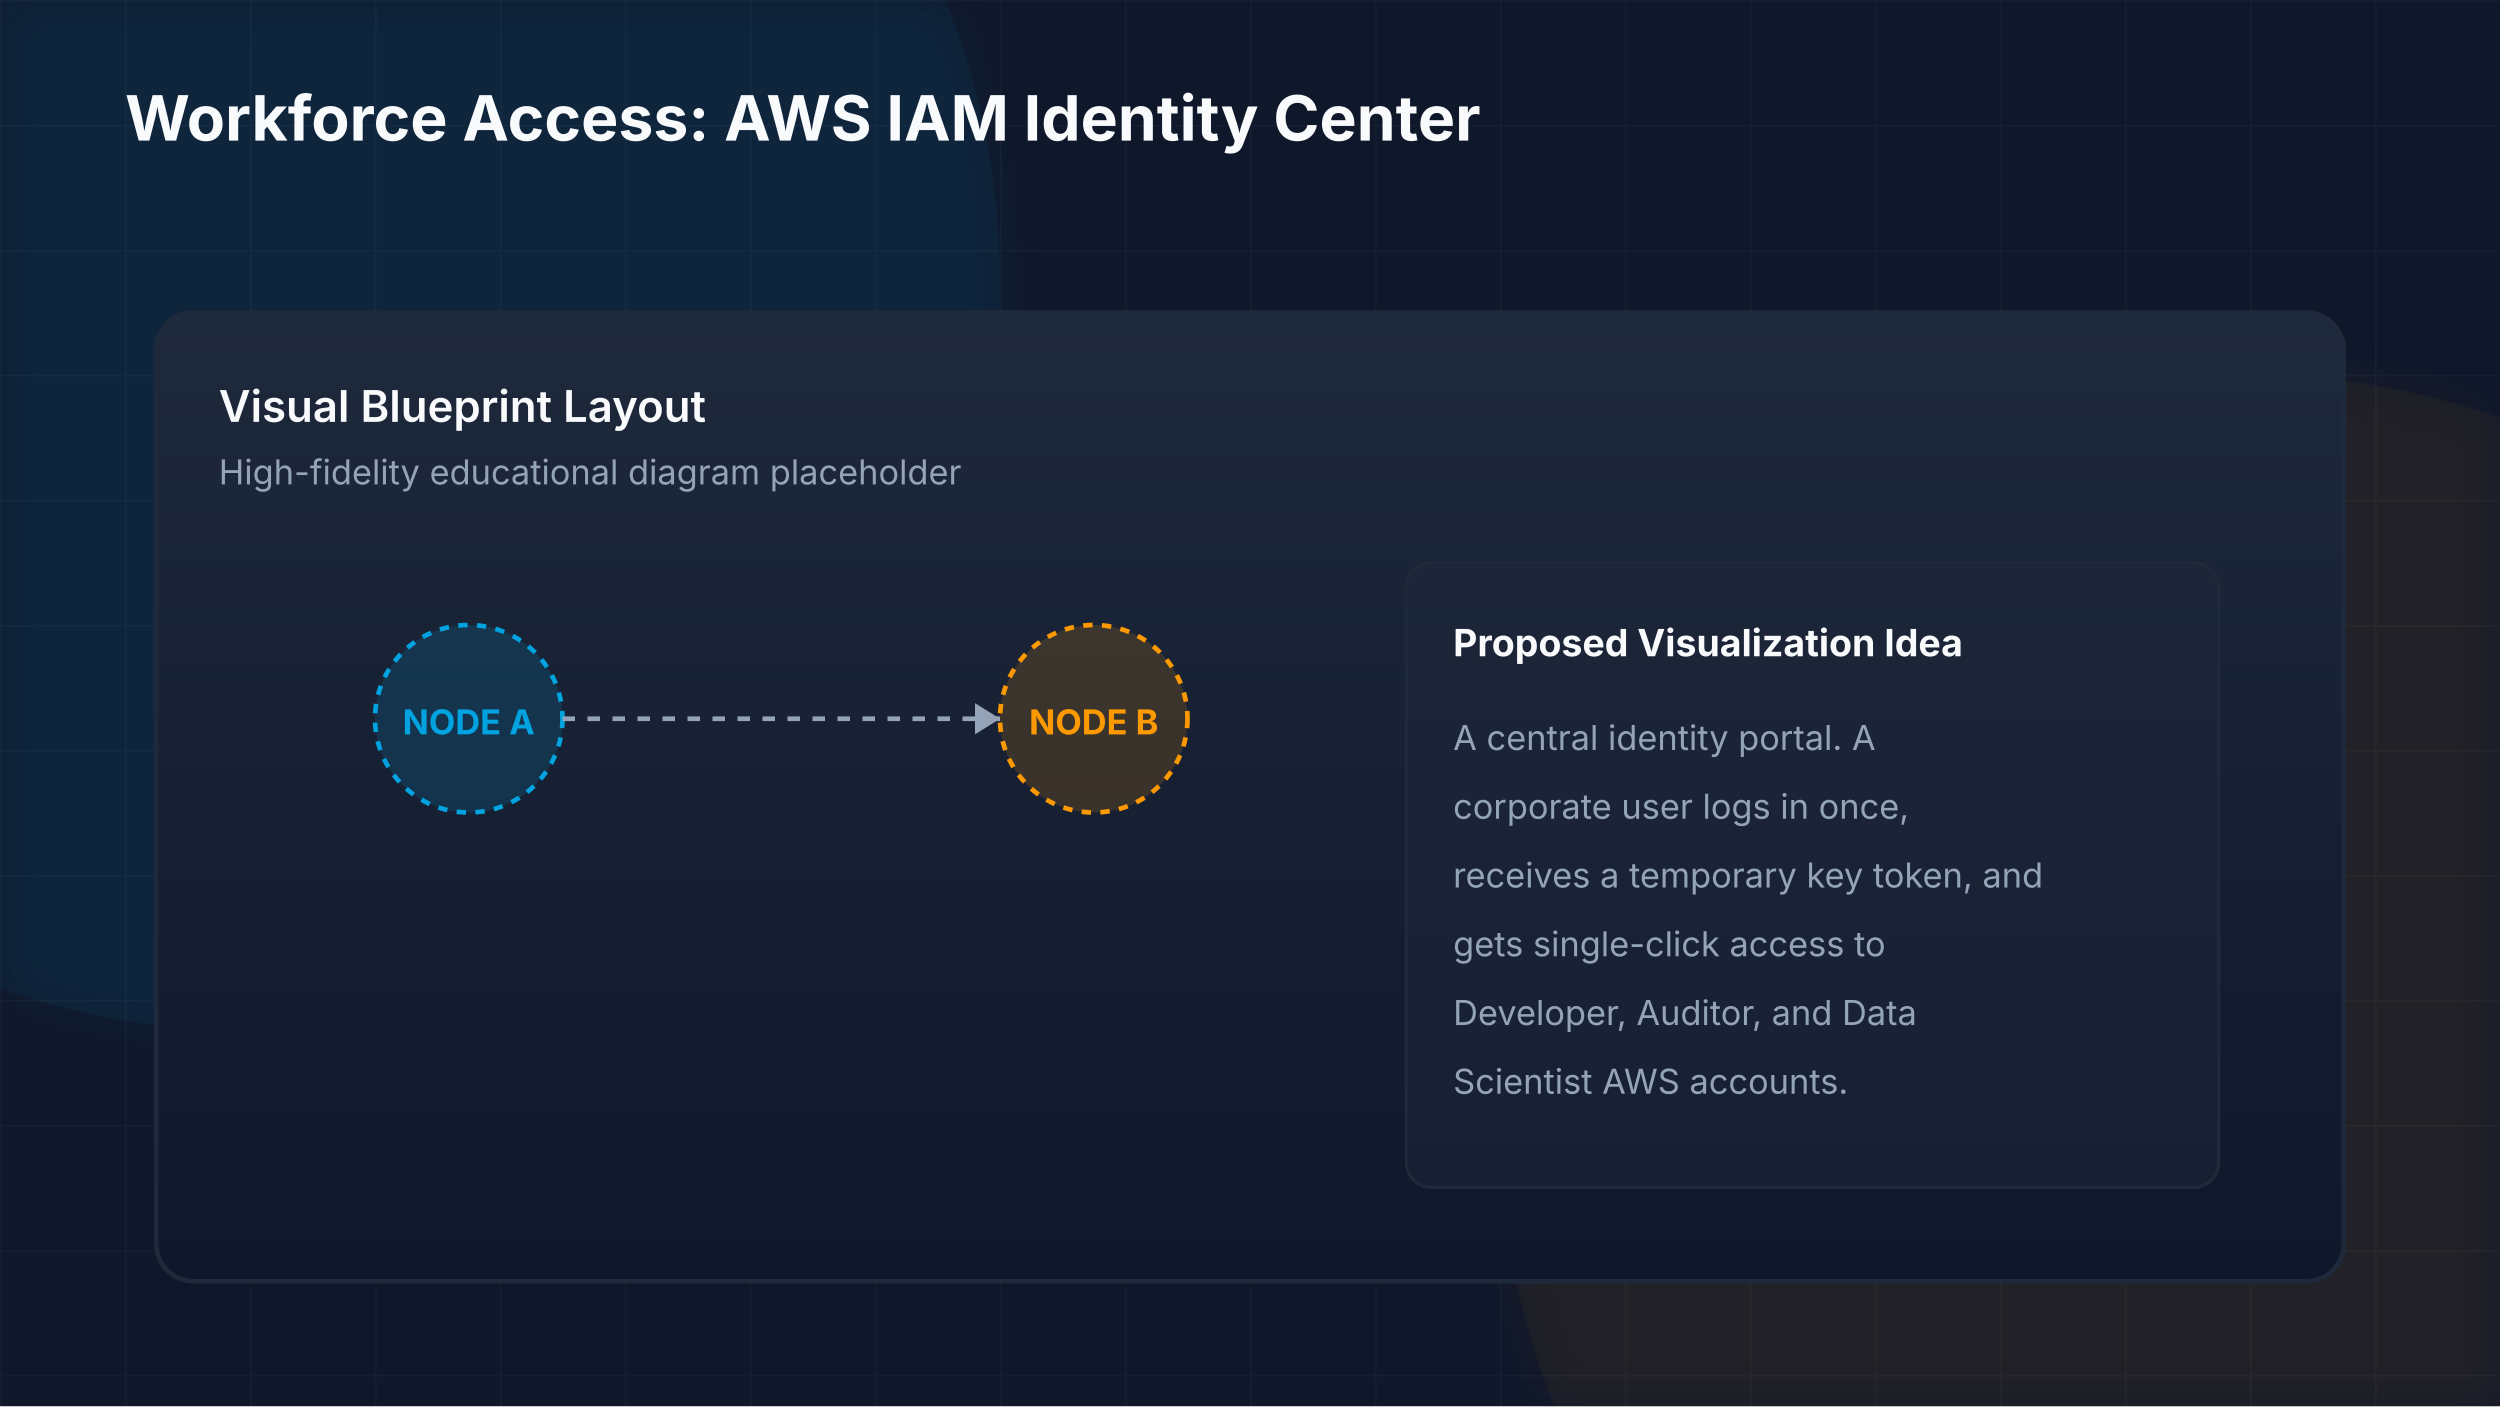
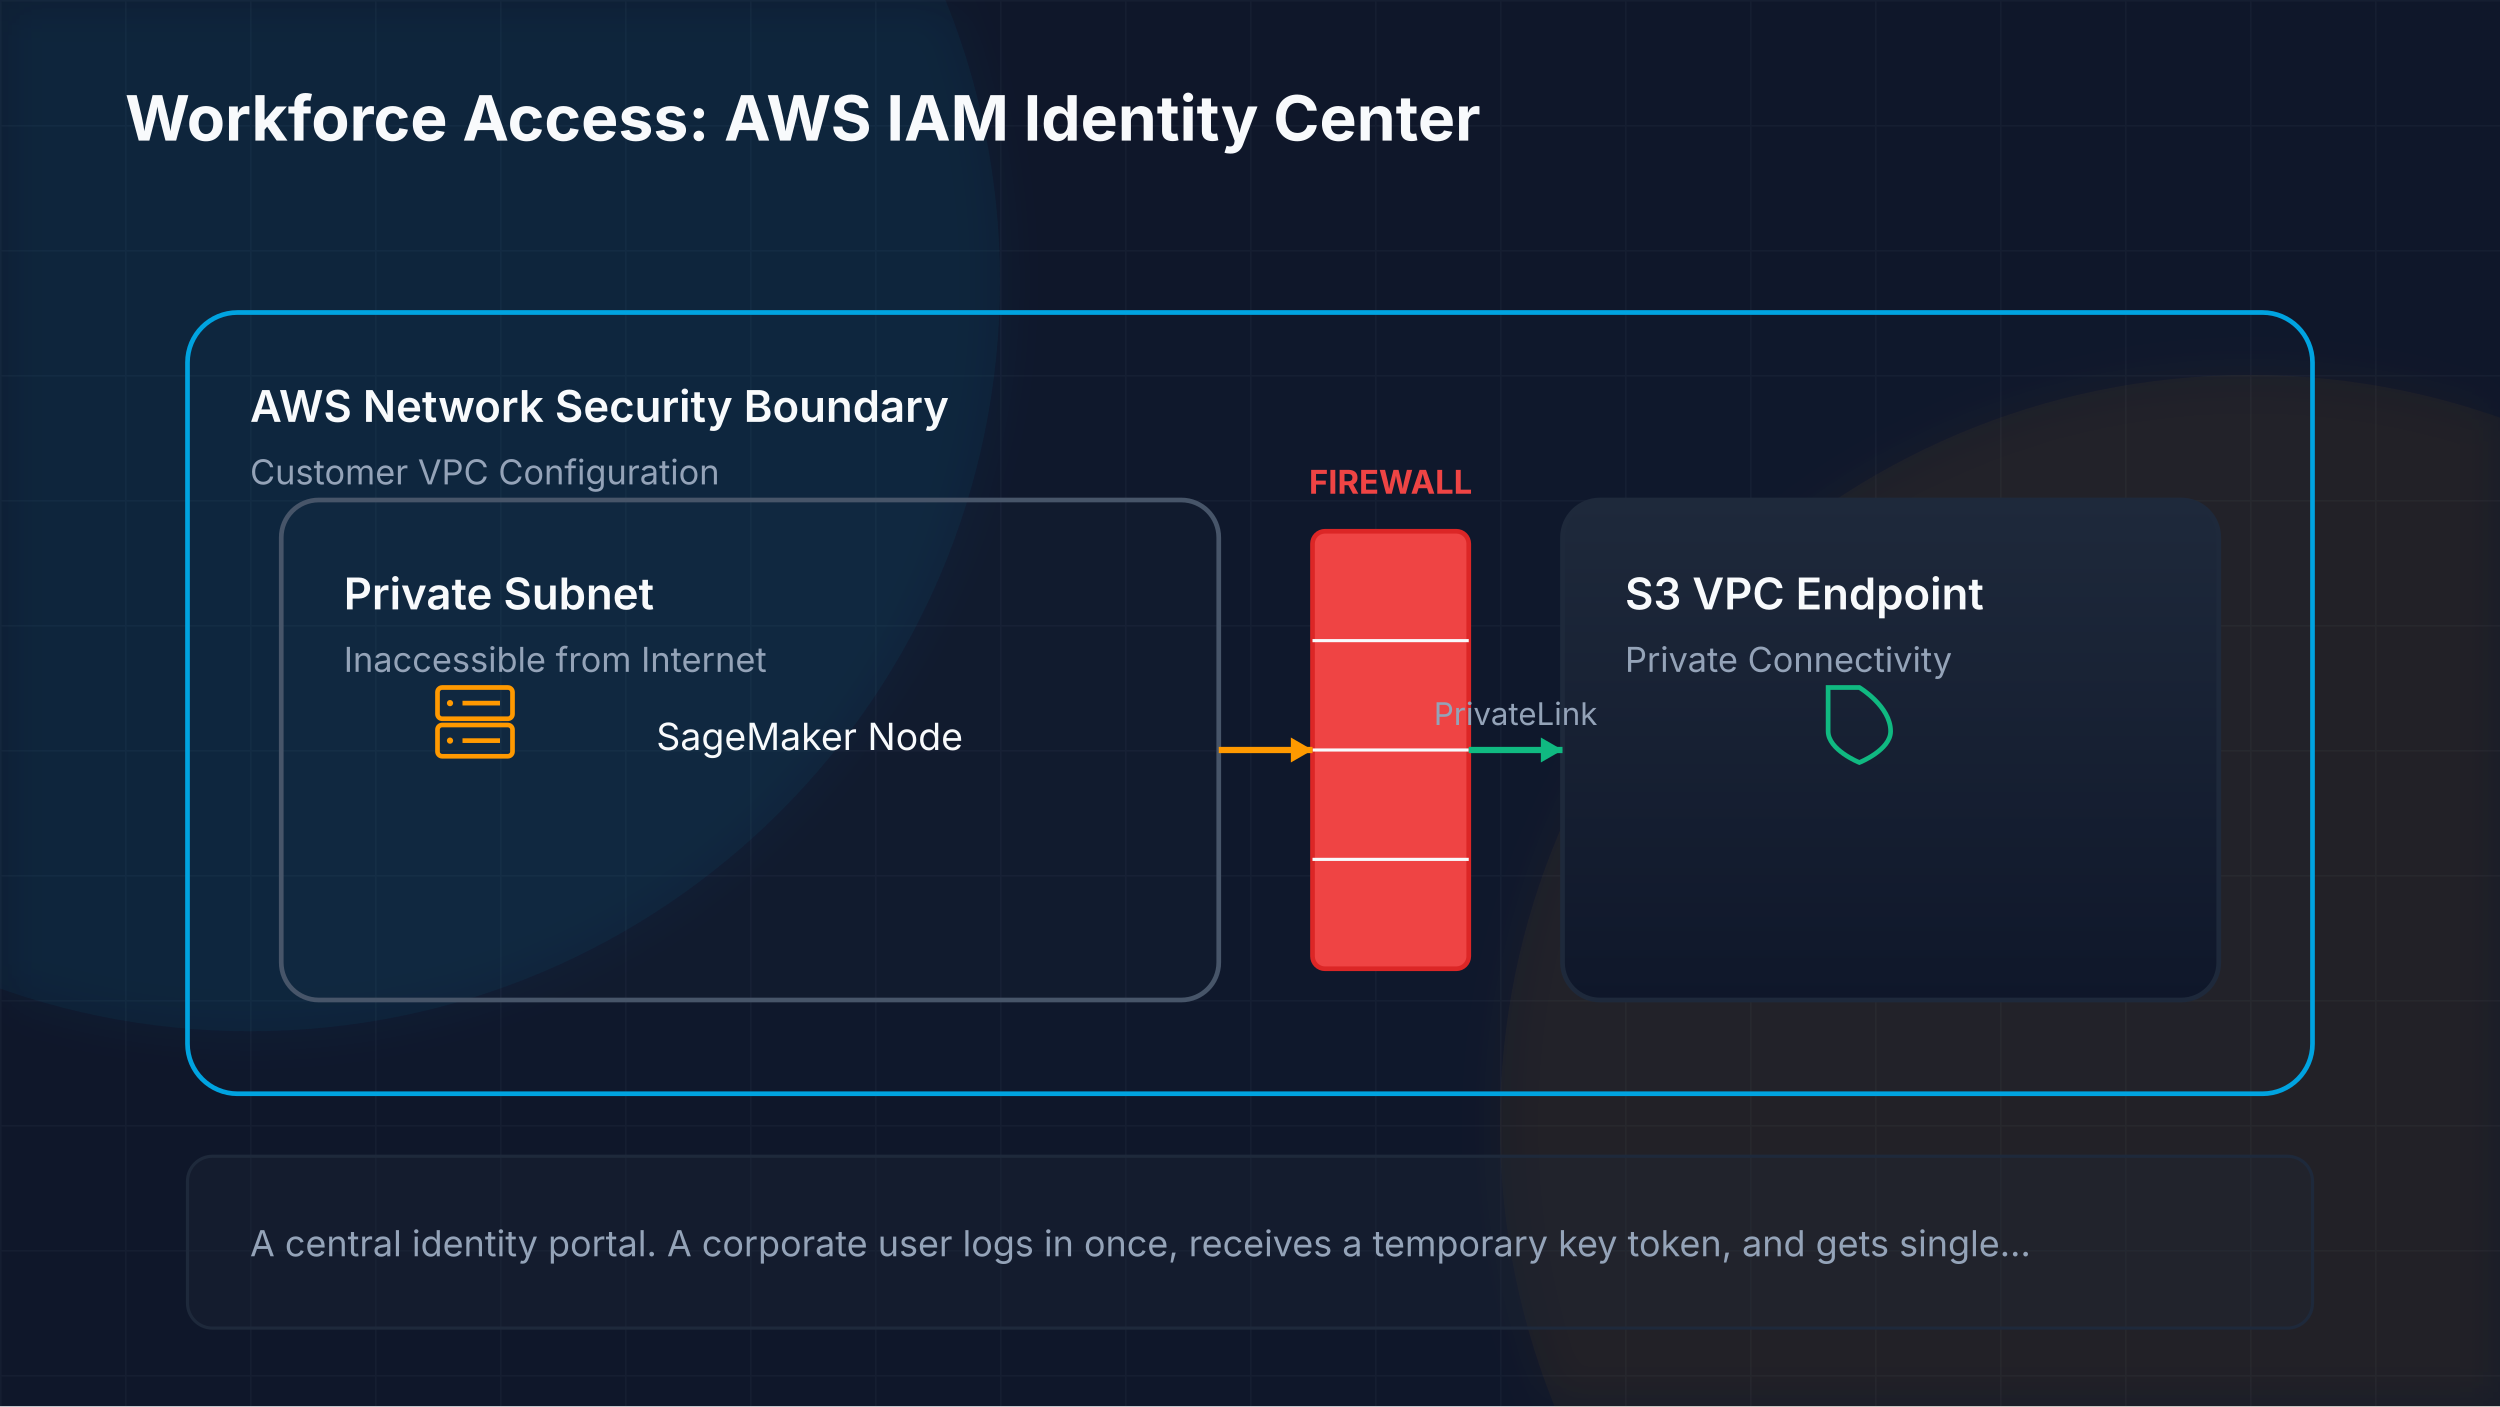
<svg xmlns="http://www.w3.org/2000/svg" viewBox="0 0 800 450" width="100%" height="100%">
  <defs>
    <linearGradient id="aws-orange" x1="0%" y1="0%" x2="100%" y2="100%">
      <stop offset="0%" stop-color="#FF9900" />
      <stop offset="100%" stop-color="#FFC400" />
    </linearGradient>
    <linearGradient id="cloud-blue" x1="0%" y1="0%" x2="100%" y2="100%">
      <stop offset="0%" stop-color="#00A3E0" />
      <stop offset="100%" stop-color="#1D70B8" />
    </linearGradient>
    <linearGradient id="success-green" x1="0%" y1="0%" x2="100%" y2="100%">
      <stop offset="0%" stop-color="#10B981" />
      <stop offset="100%" stop-color="#059669" />
    </linearGradient>
    <linearGradient id="alert-red" x1="0%" y1="0%" x2="100%" y2="100%">
      <stop offset="0%" stop-color="#EF4444" />
      <stop offset="100%" stop-color="#DC2626" />
    </linearGradient>
    <linearGradient id="warning-gold" x1="0%" y1="0%" x2="100%" y2="100%">
      <stop offset="0%" stop-color="#F59E0B" />
      <stop offset="100%" stop-color="#D97706" />
    </linearGradient>
    <linearGradient id="dark-card" x1="0%" y1="0%" x2="0%" y2="100%">
      <stop offset="0%" stop-color="#1E293B" />
      <stop offset="100%" stop-color="#0F172A" />
    </linearGradient>
    <linearGradient id="purple-glow" x1="0%" y1="0%" x2="100%" y2="100%">
      <stop offset="0%" stop-color="#8B5CF6" />
      <stop offset="100%" stop-color="#6D28D9" />
    </linearGradient>
    <filter id="glow-orange" x="-20%" y="-20%" width="140%" height="140%">
      <feGaussianBlur stdDeviation="8" result="blur" />
      <feComposite in="SourceGraphic" in2="blur" operator="over" />
    </filter>
    <filter id="glow-blue" x="-20%" y="-20%" width="140%" height="140%">
      <feGaussianBlur stdDeviation="8" result="blur" />
      <feComposite in="SourceGraphic" in2="blur" operator="over" />
    </filter>
    <pattern id="grid" width="40" height="40" patternUnits="userSpaceOnUse">
      <path d="M 40 0 L 0 0 0 40" fill="none" stroke="rgba(148, 163, 184, 0.05)" stroke-width="1" />
    </pattern>
  </defs>
  <rect width="800" height="450" fill="#0F172A" />
  <rect width="800" height="450" fill="url(#grid)" />
  <circle cx="80.0" cy="90.0" r="240.0" fill="rgba(0, 163, 224, 0.05)" filter="url(#glow-blue)" />
  <circle cx="720.0" cy="360.0" r="240.0" fill="rgba(255, 153, 0, 0.04)" filter="url(#glow-orange)" />
  <text x="40" y="45" font-family="Inter, system-ui, sans-serif" font-size="20" font-weight="700" fill="#F8FAFC">Workforce Access: AWS IAM Identity Center</text>
-   <rect x="50" y="100" width="700" height="310" rx="12" fill="url(#dark-card)" stroke="#1E293B" stroke-width="1.5" />
-   <text x="70" y="135" font-family="Inter, system-ui, sans-serif" font-size="14" font-weight="600" fill="#F8FAFC">Visual Blueprint Layout</text>
-   <text x="70" y="155" font-family="Inter, system-ui, sans-serif" font-size="11" fill="#94A3B8">High-fidelity educational diagram placeholder</text>
-   <g transform="translate(100, 180)">
-     <circle cx="50" cy="50" r="30" fill="rgba(0,163,224,0.15)" stroke="#00A3E0" stroke-dasharray="3,3" stroke-width="1.5" />
-     <text x="50" y="55" font-family="Inter" font-size="11" fill="#00A3E0" font-weight="700" text-anchor="middle">NODE A</text>
-     <circle cx="250" cy="50" r="30" fill="rgba(255,153,0,0.15)" stroke="#FF9900" stroke-dasharray="3,3" stroke-width="1.5" />
-     <text x="250" y="55" font-family="Inter" font-size="11" fill="#FF9900" font-weight="700" text-anchor="middle">NODE B</text>
-     <line x1="80" y1="50" x2="220" y2="50" stroke="#94A3B8" stroke-dasharray="4,4" stroke-width="1.5" />
-     <polygon points="220,50 212,45 212,55" fill="#94A3B8" />
+   <rect x="60" y="100" width="680" height="250" rx="16" fill="rgba(0,163,224,0.01)" stroke="#00A3E0" stroke-width="1.5" />
+   <text x="80" y="135" font-family="Inter, system-ui, sans-serif" font-size="14" font-weight="600" fill="#F8FAFC">AWS Network Security Boundary</text>
+   <text x="80" y="155" font-family="Inter, system-ui, sans-serif" font-size="11" fill="#94A3B8">Customer VPC Configuration</text>
+   <rect x="90" y="160" width="300" height="160" rx="12" fill="rgba(148,163,184,0.02)" stroke="#475569" stroke-width="1.5" />
+   <text x="110" y="195" font-family="Inter, system-ui, sans-serif" font-size="14" font-weight="600" fill="#F8FAFC">Private Subnet</text>
+   <text x="110" y="215" font-family="Inter, system-ui, sans-serif" font-size="11" fill="#94A3B8">Inaccessible from Internet</text>
+   <g transform="translate(140,220)">
+     <rect x="0" y="0" width="24" height="10" rx="1.5" fill="none" stroke="#FF9900" stroke-width="1.5" />
+     <circle cx="4" cy="5" r="1" fill="#FF9900" />
+     <line x1="8" y1="5" x2="20" y2="5" stroke="#FF9900" stroke-width="1.5" />
+     <rect x="0" y="12" width="24" height="10" rx="1.5" fill="none" stroke="#FF9900" stroke-width="1.5" />
+     <circle cx="4" cy="17" r="1" fill="#FF9900" />
+     <line x1="8" y1="17" x2="20" y2="17" stroke="#FF9900" stroke-width="1.5" />
  </g>
-   <g transform="translate(450, 180)">
-     <rect x="0" y="0" width="260" height="200" rx="8" fill="rgba(30,41,59,0.5)" stroke="#1E293B" stroke-width="1" />
-     <text x="15" y="30" font-family="Inter" font-size="12" font-weight="700" fill="#F8FAFC">Proposed Visualization Idea</text>
-     <text x="15" y="60" font-family="Inter" font-size="11" fill="#94A3B8">A central identity portal. A</text>
-     <text x="15" y="82" font-family="Inter" font-size="11" fill="#94A3B8">corporate user logs in once,</text>
-     <text x="15" y="104" font-family="Inter" font-size="11" fill="#94A3B8">receives a temporary key token, and</text>
-     <text x="15" y="126" font-family="Inter" font-size="11" fill="#94A3B8">gets single-click access to</text>
-     <text x="15" y="148" font-family="Inter" font-size="11" fill="#94A3B8">Developer, Auditor, and Data</text>
-     <text x="15" y="170" font-family="Inter" font-size="11" fill="#94A3B8">Scientist AWS accounts.</text>
+   <text x="210" y="240" font-family="Inter" font-size="12" fill="#F8FAFC">SageMaker Node</text>
+   <g transform="translate(420, 170)">
+     <rect width="50" height="140" rx="4" fill="#EF4444" stroke="#DC2626" stroke-width="1.5" />
+     <line x1="0" y1="35" x2="50" y2="35" stroke="#F8FAFC" stroke-width="1" />
+     <line x1="0" y1="70" x2="50" y2="70" stroke="#F8FAFC" stroke-width="1" />
+     <line x1="0" y1="105" x2="50" y2="105" stroke="#F8FAFC" stroke-width="1" />
+     <text x="25" y="-12" font-family="Inter" font-size="10.5" fill="#EF4444" font-weight="700" text-anchor="middle">FIREWALL</text>
  </g>
+   <rect x="500" y="160" width="210" height="160" rx="12" fill="url(#dark-card)" stroke="#1E293B" stroke-width="1.5" />
+   <text x="520" y="195" font-family="Inter, system-ui, sans-serif" font-size="14" font-weight="600" fill="#F8FAFC">S3 VPC Endpoint</text>
+   <text x="520" y="215" font-family="Inter, system-ui, sans-serif" font-size="11" fill="#94A3B8">Private Connectivity</text>
+   <g transform="translate(585,220)">
+     <path d="M 0 0 L 10 0 C 10 0, 20 6, 20 14 C 20 20, 10 24, 10 24 C 10 24, 0 20, 0 14 Z" fill="none" stroke="#10B981" stroke-width="1.5" />
+   </g>
+   <line x1="390" y1="240" x2="420" y2="240" stroke="#FF9900" stroke-width="2" />
+   <path d="M 420 240 L 413.072 244.0 L 413.072 236.0 Z" fill="#FF9900" />
+   <line x1="470" y1="240" x2="500" y2="240" stroke="#10B981" stroke-width="2" />
+   <path d="M 500 240 L 493.072 244.0 L 493.072 236.0 Z" fill="#10B981" />
+   <text x="485.0" y="232.0" font-family="Inter, system-ui, sans-serif" font-size="10" fill="#94A3B8" text-anchor="middle">PrivateLink</text>
+   <rect x="60" y="370" width="680" height="55" rx="8" fill="rgba(30,41,59,0.3)" stroke="#1E293B" stroke-width="1" />
+   <text x="80" y="402" font-family="Inter" font-size="11.5" fill="#94A3B8">A central identity portal. A corporate user logs in once, receives a temporary key token, and gets single...</text>
</svg>
